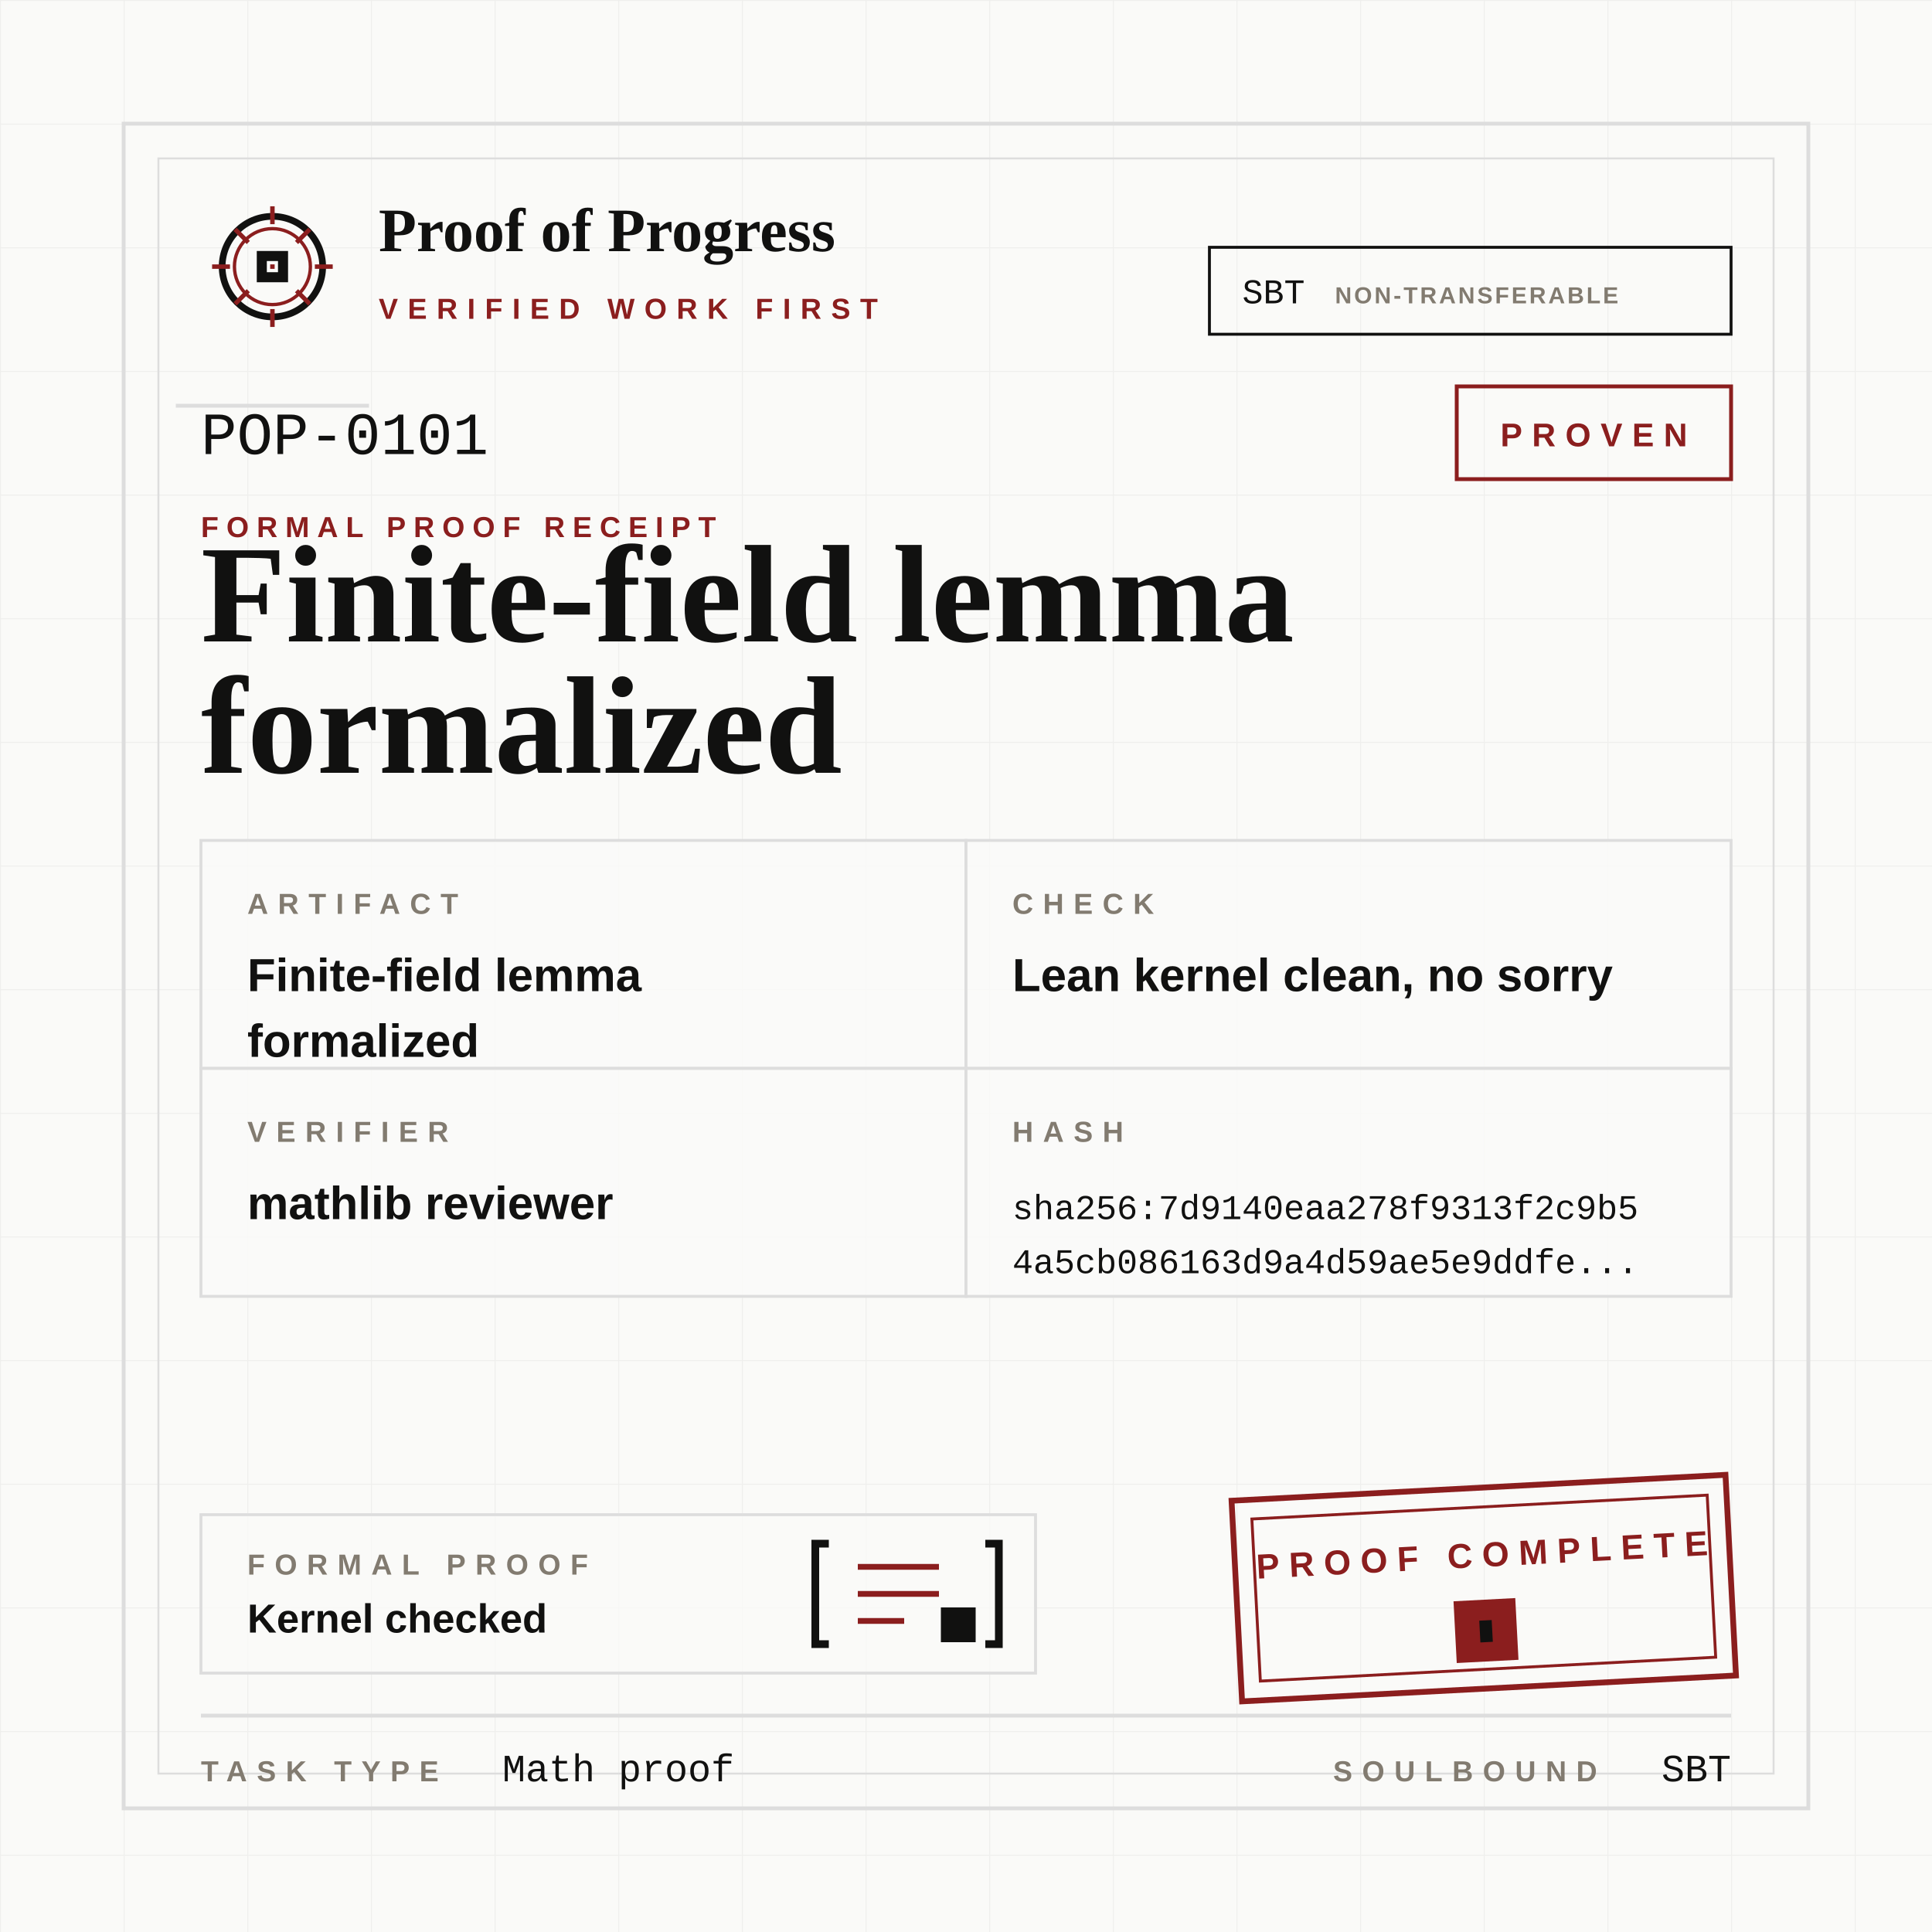
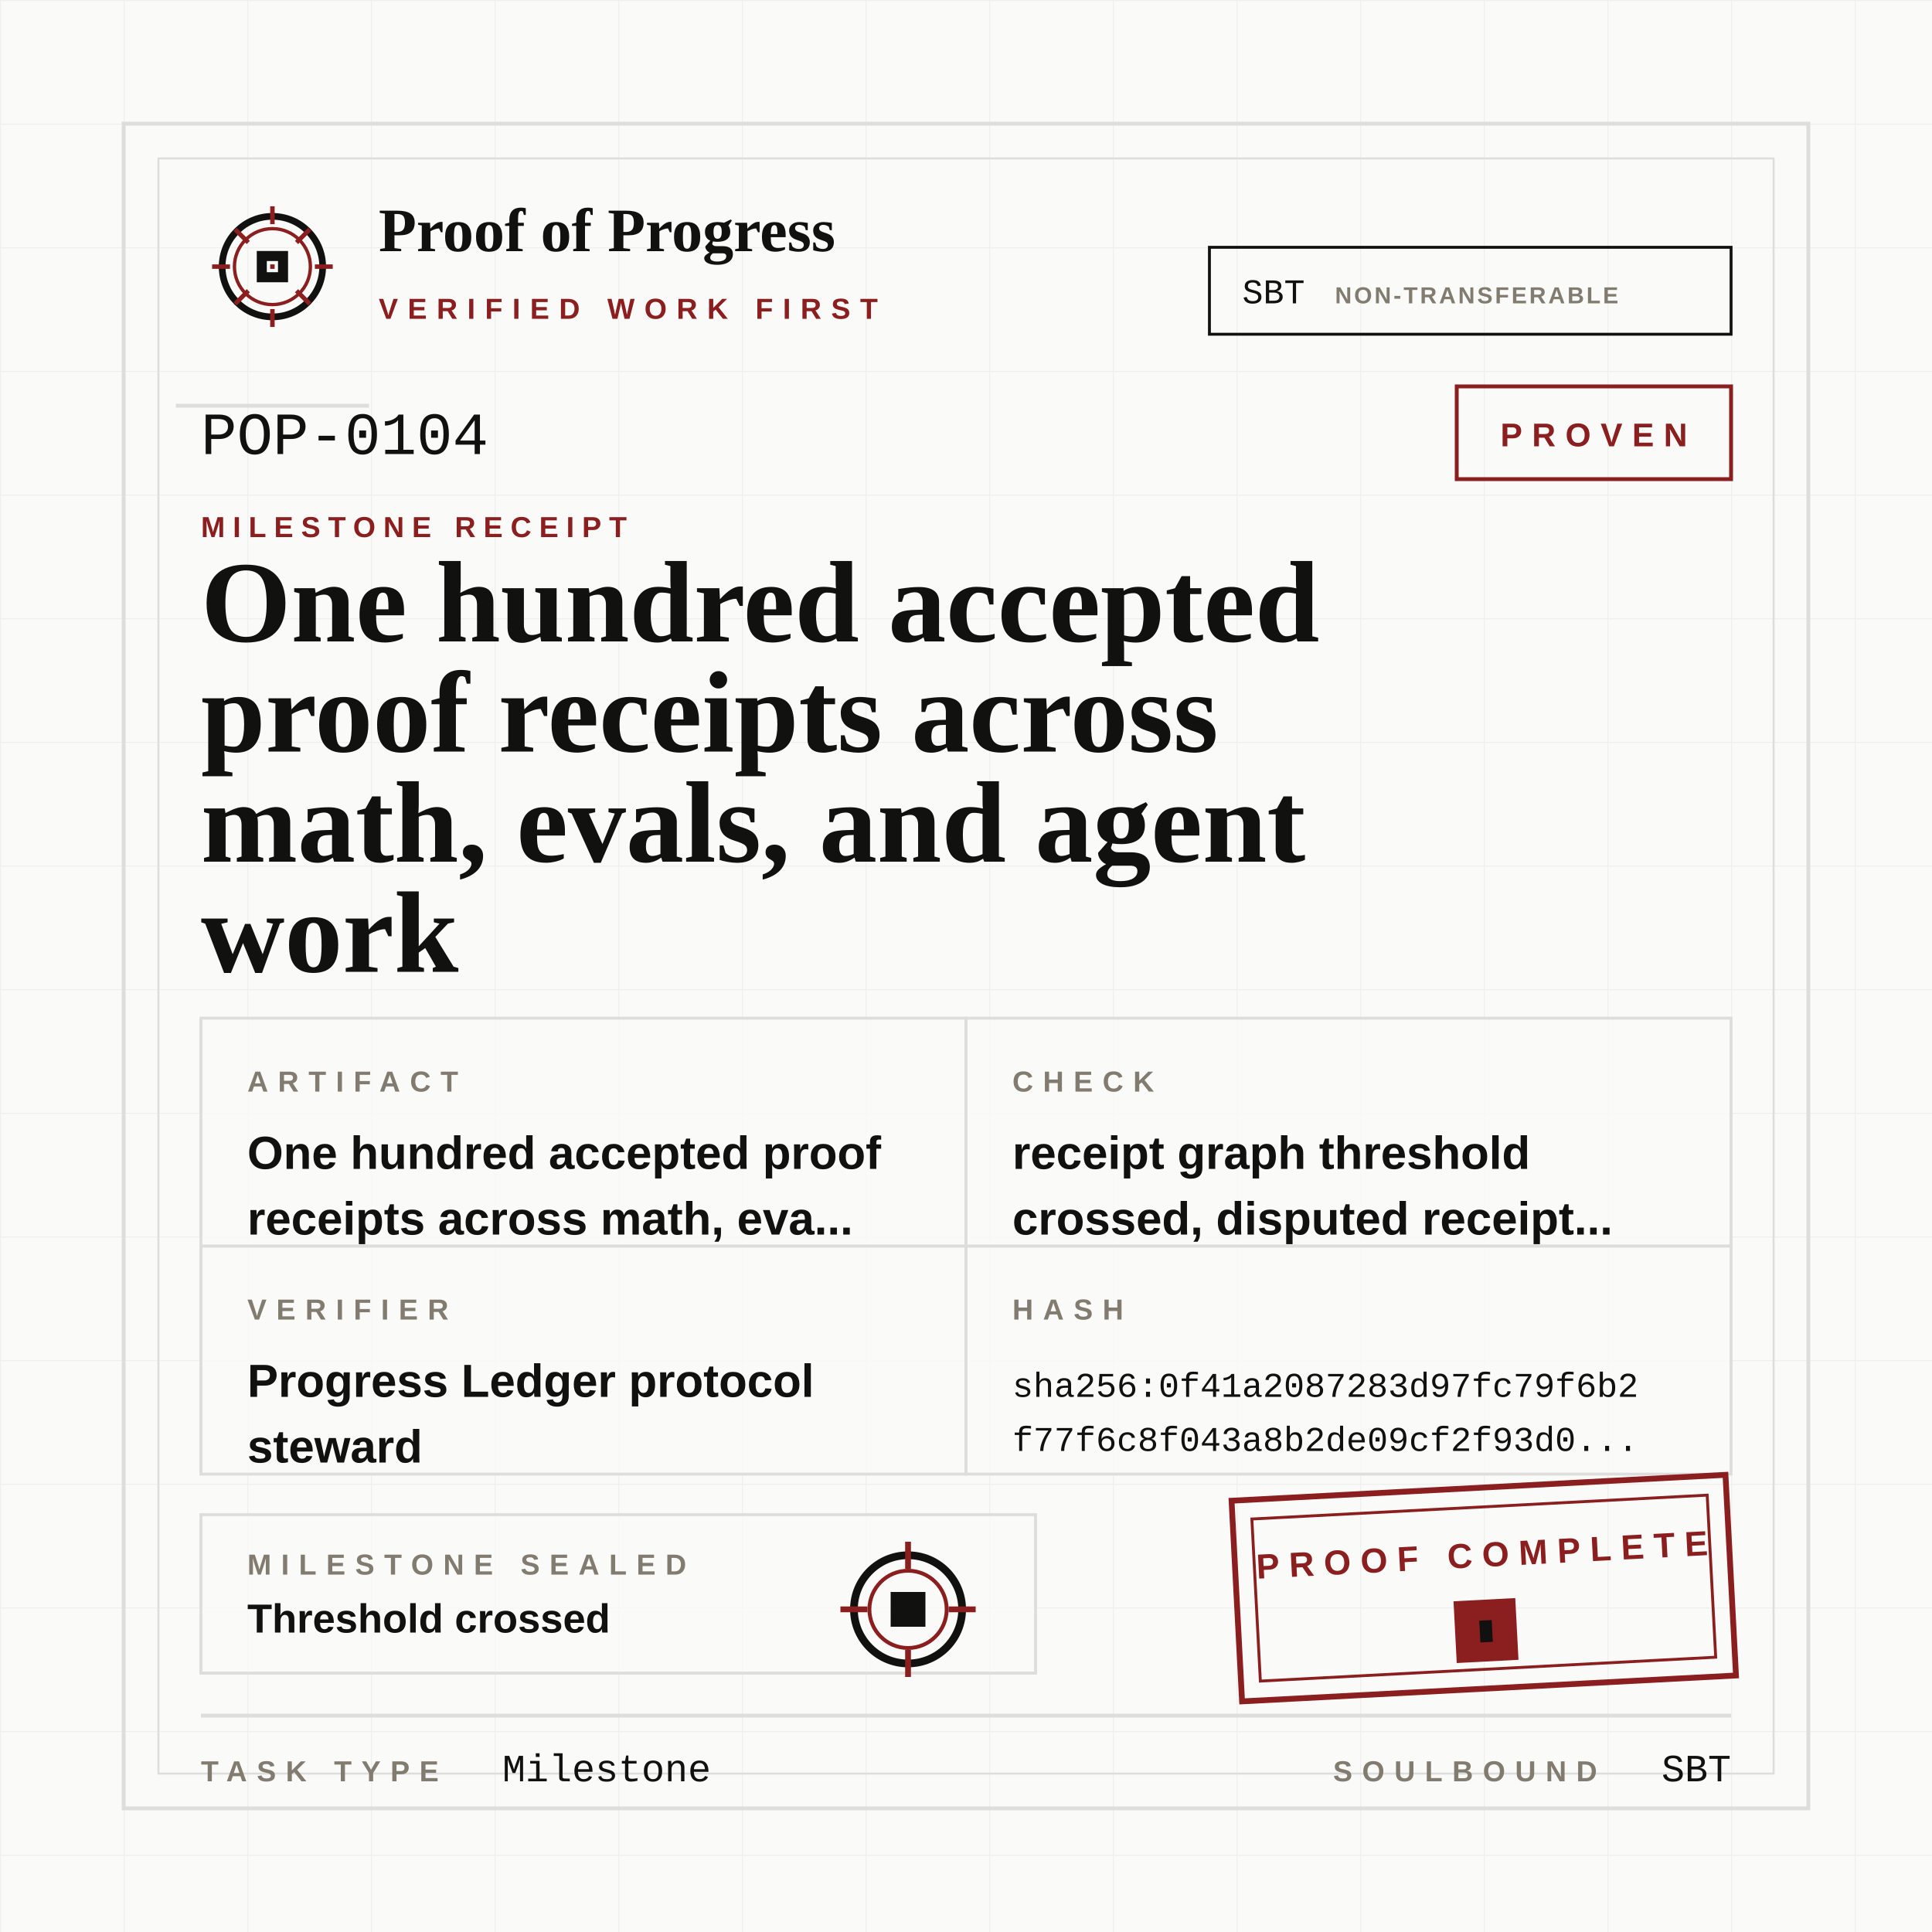
<svg xmlns="http://www.w3.org/2000/svg" width="1000" height="1000" viewBox="0 0 1000 1000" role="img" aria-labelledby="receipt-title receipt-desc">
  <defs>
    <pattern id="receipt-grid" width="64" height="64" patternUnits="userSpaceOnUse">
      <path d="M64 0H0V64" fill="none" stroke="#111110" stroke-opacity="0.045" stroke-width="1" />
    </pattern>
    <style>
    .wordmark{font-family:Georgia,'Times New Roman',serif;font-size:32px;font-weight:700;fill:#111110}
    .artifact{font-family:Georgia,'Times New Roman',serif;font-weight:700;fill:#111110;letter-spacing:0}
    .mono{font-family:Consolas,'Liberation Mono',Menlo,monospace;fill:#111110;letter-spacing:0}
    .id{font-size:31px}
    .eyebrow,.label,.badge-text,.stamp-small{font-family:Arial,Helvetica,sans-serif;font-weight:800;letter-spacing:5px}
    .eyebrow{font-size:15px;fill:#8B1E1E}
    .label{font-size:15px;fill:#827B70}
    .fact-value{font-family:Arial,Helvetica,sans-serif;font-size:24px;font-weight:700;fill:#111110}
    .fact-mono{font-family:Consolas,'Liberation Mono',Menlo,monospace;font-size:18px;fill:#111110}
    .badge-text{font-size:17px}
    .sbt-text{font-family:Arial,Helvetica,sans-serif;font-size:12px;font-weight:800;letter-spacing:1.2px;fill:#827B70}
    .design-label{font-family:Arial,Helvetica,sans-serif;font-size:15px;font-weight:800;letter-spacing:4px;fill:#8B1E1E}
    .design-note{font-family:Arial,Helvetica,sans-serif;font-size:21px;font-weight:700;fill:#111110}
    .stamp-small{font-size:18px}
    .footer-value{font-size:20px}
  </style>
  </defs>
  <rect width="1000" height="1000" fill="#FAFAF8" />
  <rect width="1000" height="1000" fill="url(#receipt-grid)" />
  <rect x="64" y="64" width="872" height="872" fill="none" stroke="#DDD" stroke-width="2" />
  <rect x="82" y="82" width="836" height="836" fill="none" stroke="#DDD" stroke-width="1" />
  <g transform="translate(104 101) scale(0.578125)">
    <circle cx="64" cy="64" r="45" fill="none" stroke="#111110" stroke-width="6" />
    <circle cx="64" cy="64" r="34" fill="none" stroke="#8B1E1E" stroke-width="3" />
    <path d="M64 12v12M64 104v12M12 64h12M104 64h12M32 32l9 9M87 87l9 9M96 32l-9 9M41 87l-9 9" stroke="#8B1E1E" stroke-width="4" stroke-linecap="square" />
    <rect x="50" y="50" width="28" height="28" fill="#111110" />
    <rect x="59" y="59" width="10" height="10" fill="#FAFAF8" />
    <rect x="62" y="62" width="4" height="4" fill="#8B1E1E" />
  </g>
  <line x1="91" y1="210" x2="191" y2="210" stroke="#DDD" stroke-width="2" />
  <text x="196" y="130" class="wordmark">Proof of Progress</text>
  <text x="196" y="165" class="eyebrow">VERIFIED WORK FIRST</text>
-   <text x="104" y="235" class="mono id">POP-0101</text>
-   <text x="104" y="278" class="design-label">FORMAL PROOF RECEIPT</text>
+   <text x="104" y="235" class="mono id">POP-0104</text>
+   <text x="104" y="278" class="design-label">MILESTONE RECEIPT</text>
  <g>
    <rect x="754" y="200" width="142" height="48" fill="none" stroke="#8B1E1E" stroke-width="2" />
    <text x="825" y="231" class="badge-text" fill="#8B1E1E" text-anchor="middle">PROVEN</text>
  </g>
  <g>
    <rect x="626" y="128" width="270" height="45" fill="none" stroke="#111110" stroke-width="1.5" />
    <text x="643" y="157" class="mono" font-size="18">SBT</text>
    <text x="691" y="157" class="sbt-text">NON-TRANSFERABLE</text>
  </g>
-   <text x="104" y="332" class="artifact" font-size="72">
-     <tspan x="104" dy="0">Finite-field lemma</tspan>
-     <tspan x="104" dy="68">formalized</tspan>
+   <text x="104" y="332" class="artifact" font-size="60">
+     <tspan x="104" dy="0">One hundred accepted</tspan>
+     <tspan x="104" dy="57">proof receipts across</tspan>
+     <tspan x="104" dy="57">math, evals, and agent</tspan>
+     <tspan x="104" dy="57">work</tspan>
  </text>
  <g>
    <g>
-       <rect x="104" y="435" width="396" height="118" fill="#FAFAF8" fill-opacity="0.82" stroke="#DDD" stroke-width="1.5" />
-       <text x="128" y="473" class="label">ARTIFACT</text>
-       <text x="128" y="513" class="fact-value">
-         <tspan x="128" dy="0">Finite-field lemma</tspan>
-         <tspan x="128" dy="34">formalized</tspan>
+       <rect x="104" y="527" width="396" height="118" fill="#FAFAF8" fill-opacity="0.82" stroke="#DDD" stroke-width="1.5" />
+       <text x="128" y="565" class="label">ARTIFACT</text>
+       <text x="128" y="605" class="fact-value">
+         <tspan x="128" dy="0">One hundred accepted proof</tspan>
+         <tspan x="128" dy="34">receipts across math, eva...</tspan>
      </text>
    </g>
    <g>
-       <rect x="500" y="435" width="396" height="118" fill="#FAFAF8" fill-opacity="0.82" stroke="#DDD" stroke-width="1.5" />
-       <text x="524" y="473" class="label">CHECK</text>
-       <text x="524" y="513" class="fact-value">
-         <tspan x="524" dy="0">Lean kernel clean, no sorry</tspan>
+       <rect x="500" y="527" width="396" height="118" fill="#FAFAF8" fill-opacity="0.82" stroke="#DDD" stroke-width="1.5" />
+       <text x="524" y="565" class="label">CHECK</text>
+       <text x="524" y="605" class="fact-value">
+         <tspan x="524" dy="0">receipt graph threshold</tspan>
+         <tspan x="524" dy="34">crossed, disputed receipt...</tspan>
      </text>
    </g>
    <g>
-       <rect x="104" y="553" width="396" height="118" fill="#FAFAF8" fill-opacity="0.82" stroke="#DDD" stroke-width="1.5" />
-       <text x="128" y="591" class="label">VERIFIER</text>
-       <text x="128" y="631" class="fact-value">
-         <tspan x="128" dy="0">mathlib reviewer</tspan>
+       <rect x="104" y="645" width="396" height="118" fill="#FAFAF8" fill-opacity="0.82" stroke="#DDD" stroke-width="1.5" />
+       <text x="128" y="683" class="label">VERIFIER</text>
+       <text x="128" y="723" class="fact-value">
+         <tspan x="128" dy="0">Progress Ledger protocol</tspan>
+         <tspan x="128" dy="34">steward</tspan>
      </text>
    </g>
    <g>
-       <rect x="500" y="553" width="396" height="118" fill="#FAFAF8" fill-opacity="0.82" stroke="#DDD" stroke-width="1.5" />
-       <text x="524" y="591" class="label">HASH</text>
-       <text x="524" y="631" class="fact-mono">
-         <tspan x="524" dy="0">sha256:7d9140eaa278f9313f2c9b5</tspan>
-         <tspan x="524" dy="28">4a5cb086163d9a4d59ae5e9ddfe...</tspan>
+       <rect x="500" y="645" width="396" height="118" fill="#FAFAF8" fill-opacity="0.82" stroke="#DDD" stroke-width="1.5" />
+       <text x="524" y="683" class="label">HASH</text>
+       <text x="524" y="723" class="fact-mono">
+         <tspan x="524" dy="0">sha256:0f41a2087283d97fc79f6b2</tspan>
+         <tspan x="524" dy="28">f77f6c8f043a8b2de09cf2f93d0...</tspan>
      </text>
    </g>
  </g>
  <g>
    <rect x="104" y="784" width="432" height="82" fill="#FAFAF8" fill-opacity="0.74" stroke="#DDD" stroke-width="1.5" />
-     <text x="128" y="815" class="label">FORMAL PROOF</text>
-     <text x="128" y="845" class="design-note">Kernel checked</text>
+     <text x="128" y="815" class="label">MILESTONE SEALED</text>
+     <text x="128" y="845" class="design-note">Threshold crossed</text>
    <g>
-       <path d="M429 799H422v52h7M510 799h7v52h-7" fill="none" stroke="#111110" stroke-width="4" />
-       <path d="M444 811h42M444 825h42M444 839h24" stroke="#8B1E1E" stroke-width="3" />
-       <rect x="487" y="832" width="18" height="18" fill="#111110" />
+       <circle cx="470" cy="833" r="28" fill="none" stroke="#111110" stroke-width="4" />
+       <circle cx="470" cy="833" r="20" fill="none" stroke="#8B1E1E" stroke-width="2" />
+       <path d="M470 798v14M470 854v14M435 833h14M491 833h14" stroke="#8B1E1E" stroke-width="3" />
+       <rect x="461" y="824" width="18" height="18" fill="#111110" />
    </g>
  </g>
  <g transform="rotate(-3 768 822)">
    <rect x="640" y="770" width="256" height="104" fill="none" stroke="#8B1E1E" stroke-width="3" />
    <rect x="650" y="780" width="236" height="84" fill="none" stroke="#8B1E1E" stroke-width="1.5" />
    <text x="768" y="811" class="stamp-small" fill="#8B1E1E" text-anchor="middle">PROOF COMPLETE</text>
    <rect x="752" y="828" width="32" height="32" fill="#8B1E1E" />
    <text x="768" y="850" class="mono" fill="#FAFAF8" font-size="18" text-anchor="middle">∎</text>
  </g>
  <line x1="104" y1="888" x2="896" y2="888" stroke="#DDD" stroke-width="2" />
  <text x="104" y="922" class="label">TASK TYPE</text>
-   <text x="260" y="922" class="mono footer-value">Math proof</text>
+   <text x="260" y="922" class="mono footer-value">Milestone</text>
  <text x="690" y="922" class="label">SOULBOUND</text>
  <text x="896" y="922" class="mono footer-value" text-anchor="end">SBT</text>
</svg>
